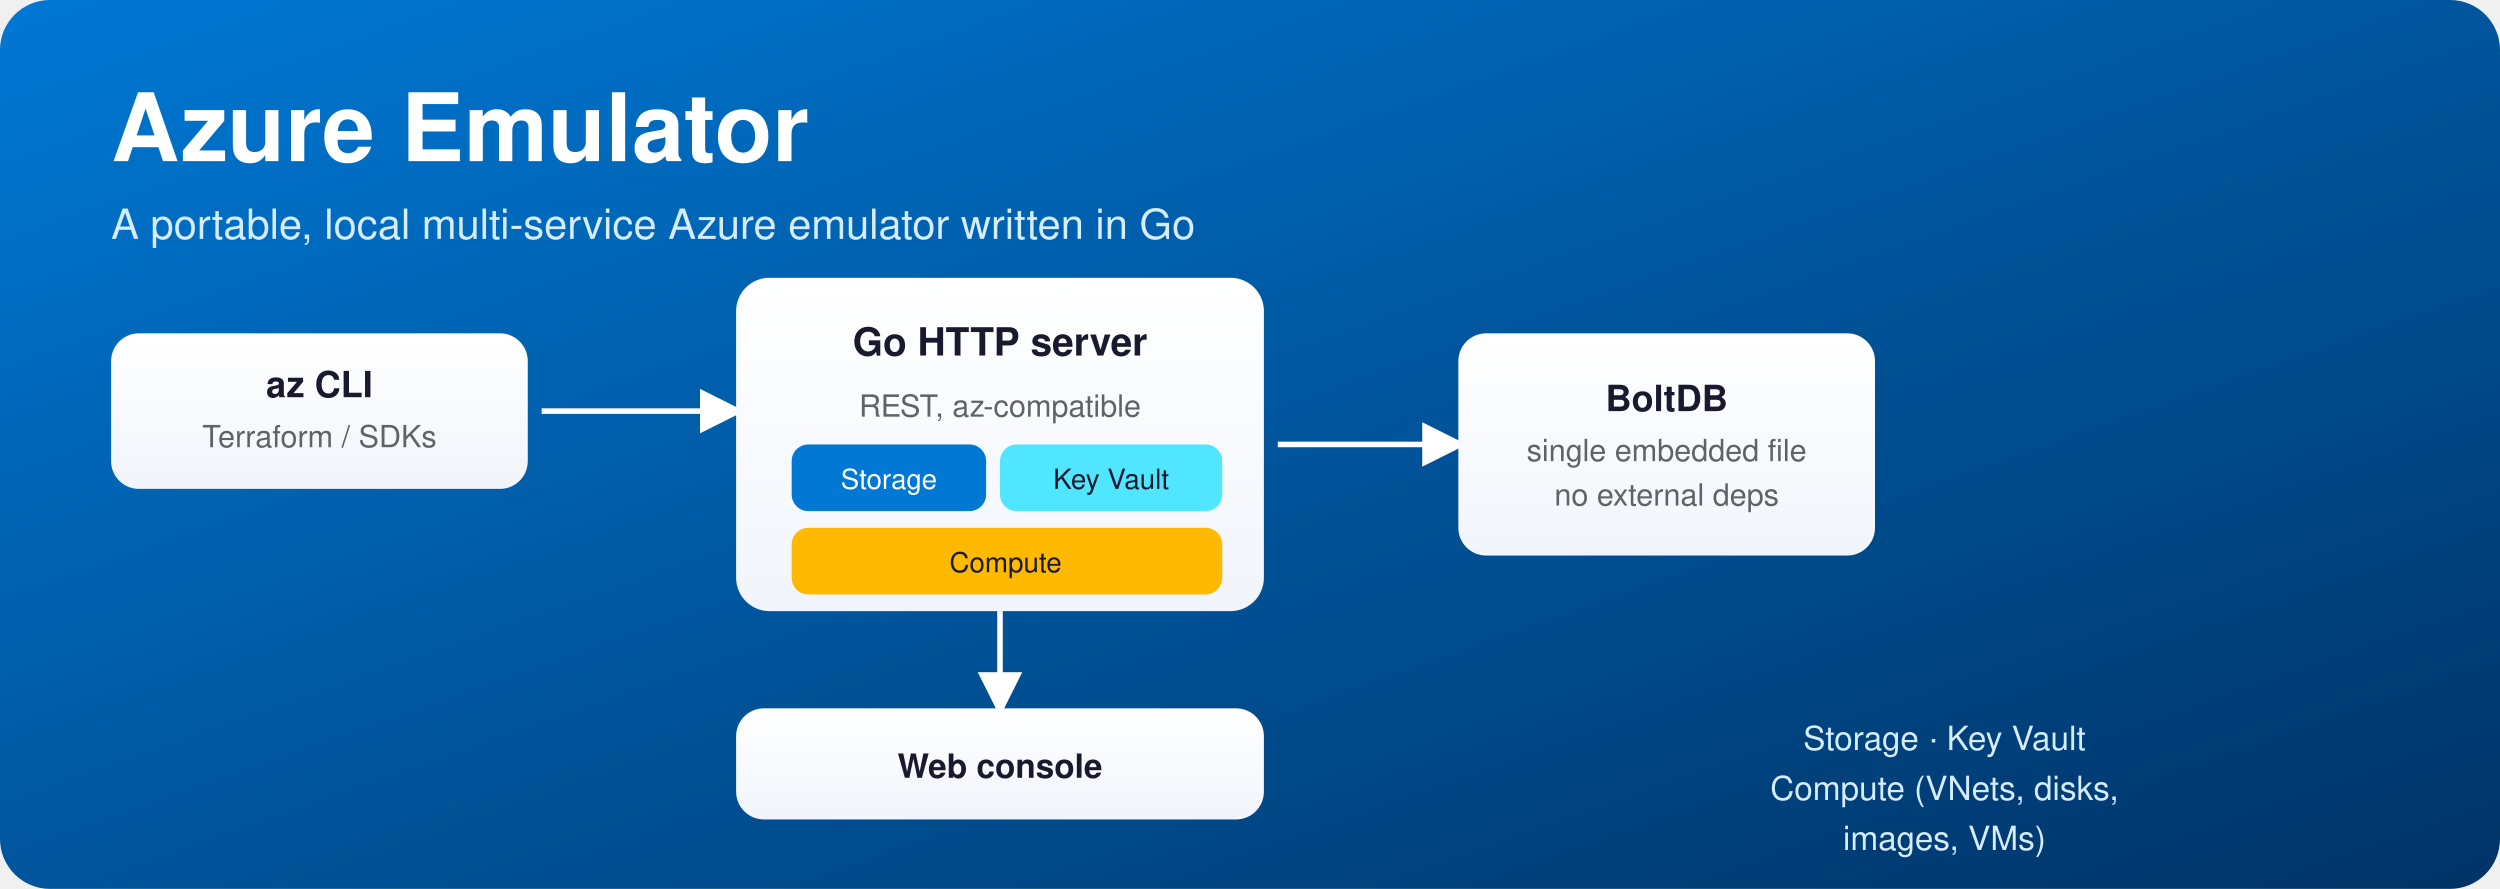
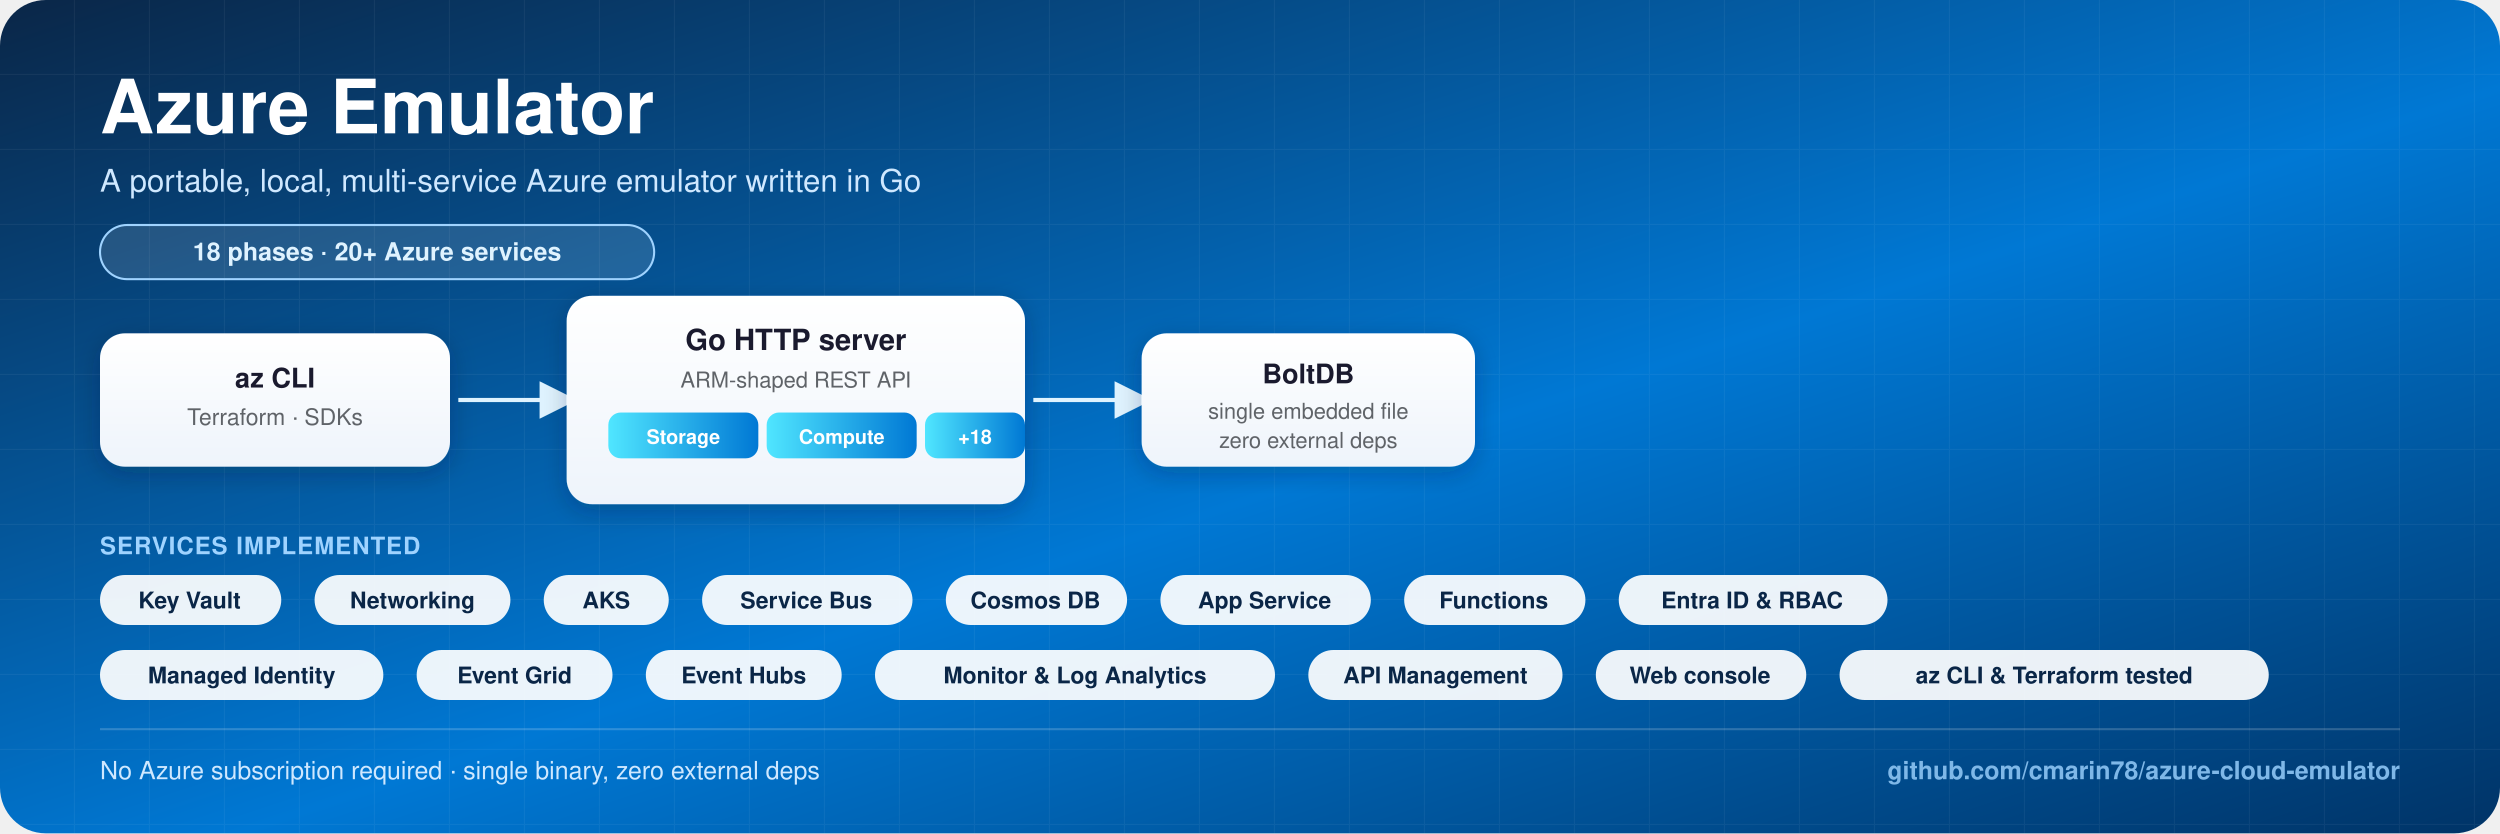
- <svg xmlns="http://www.w3.org/2000/svg" viewBox="0 0 900 320" font-family="Segoe UI, Helvetica, Arial, sans-serif">
+ <svg xmlns="http://www.w3.org/2000/svg" viewBox="0 0 1200 400" font-family="Segoe UI, Helvetica, Arial, sans-serif">
  <defs>
    <linearGradient id="bg" x1="0" y1="0" x2="1" y2="1">
-       <stop offset="0%" stop-color="#0078d4" />
+       <stop offset="0%" stop-color="#0a2647" />
+       <stop offset="55%" stop-color="#0078d4" />
      <stop offset="100%" stop-color="#003366" />
    </linearGradient>
    <linearGradient id="card" x1="0" y1="0" x2="0" y2="1">
      <stop offset="0%" stop-color="#ffffff" />
-       <stop offset="100%" stop-color="#f1f5fb" />
+       <stop offset="100%" stop-color="#eef4fb" />
    </linearGradient>
-     <marker id="arrow" markerWidth="8" markerHeight="8" refX="4" refY="4" orient="auto">
-       <path d="M0,0 L8,4 L0,8 Z" fill="#ffffff" />
+     <linearGradient id="accent" x1="0" y1="0" x2="1" y2="0">
+       <stop offset="0%" stop-color="#50e6ff" />
+       <stop offset="100%" stop-color="#0078d4" />
+     </linearGradient>
+     <pattern id="grid" width="36" height="36" patternUnits="userSpaceOnUse">
+       <path d="M0 36 L36 36 L36 0" fill="none" stroke="#ffffff" stroke-opacity="0.05" stroke-width="1" />
+     </pattern>
+     <marker id="arrow" markerWidth="9" markerHeight="9" refX="4.5" refY="4.5" orient="auto">
+       <path d="M0,0 L9,4.5 L0,9 Z" fill="#dff3ff" />
    </marker>
+     <filter id="soft" x="-20%" y="-20%" width="140%" height="140%">
+       <feDropShadow dx="0" dy="3" stdDeviation="6" flood-color="#001a33" flood-opacity="0.25" />
+     </filter>
  </defs>
-   <rect width="900" height="320" rx="18" fill="url(#bg)" />
-   <text x="40" y="58" fill="#ffffff" font-size="34" font-weight="700">Azure Emulator</text>
-   <text x="40" y="86" fill="#d6ecff" font-size="15">A portable, local multi-service Azure emulator written in Go</text>
-   <g>
-     <rect x="40" y="120" width="150" height="56" rx="10" fill="url(#card)" />
-     <text x="115" y="143" text-anchor="middle" font-size="13" font-weight="600" fill="#1a1a2e">az CLI</text>
-     <text x="115" y="161" text-anchor="middle" font-size="11" fill="#5f6368">Terraform / SDKs</text>
+   <rect width="1200" height="400" rx="22" fill="url(#bg)" />
+   <rect width="1200" height="400" rx="22" fill="url(#grid)" />
+   <text x="48" y="64" fill="#ffffff" font-size="36" font-weight="700">Azure Emulator</text>
+   <text x="48" y="92" fill="#cfe8ff" font-size="15">A portable, local, multi-service Azure emulator written in Go</text>
+   <rect x="48" y="108" width="266" height="26" rx="13" fill="#ffffff" fill-opacity="0.12" stroke="#9fd3ff" stroke-width="1" />
+   <text x="181" y="125" text-anchor="middle" fill="#dff3ff" font-size="12" font-weight="600">18 phases · 20+ Azure services</text>
+   <g filter="url(#soft)">
+     <rect x="48" y="160" width="168" height="64" rx="12" fill="url(#card)" />
  </g>
-   <path d="M195 148 L260 148" stroke="#ffffff" stroke-width="2" marker-end="url(#arrow)" />
-   <g>
-     <rect x="265" y="100" width="190" height="120" rx="12" fill="url(#card)" />
-     <text x="360" y="128" text-anchor="middle" font-size="14" font-weight="700" fill="#1a1a2e">Go HTTP server</text>
-     <text x="360" y="150" text-anchor="middle" font-size="11" fill="#5f6368">REST, az-compatible</text>
-     <rect x="285" y="160" width="70" height="24" rx="6" fill="#0078d4" />
-     <text x="320" y="176" text-anchor="middle" font-size="10" fill="#fff">Storage</text>
-     <rect x="360" y="160" width="80" height="24" rx="6" fill="#50e6ff" />
-     <text x="400" y="176" text-anchor="middle" font-size="10" fill="#1a1a2e">Key Vault</text>
-     <rect x="285" y="190" width="155" height="24" rx="6" fill="#ffb900" />
-     <text x="362" y="206" text-anchor="middle" font-size="10" fill="#1a1a2e">Compute</text>
+   <text x="132" y="186" text-anchor="middle" font-size="13" font-weight="700" fill="#1a1a2e">az CLI</text>
+   <text x="132" y="204" text-anchor="middle" font-size="11" fill="#5f6368">Terraform · SDKs</text>
+   <path d="M220 192 L268 192" stroke="#dff3ff" stroke-width="2" marker-end="url(#arrow)" />
+   <g filter="url(#soft)">
+     <rect x="272" y="142" width="220" height="100" rx="12" fill="url(#card)" />
  </g>
-   <path d="M460 160 L520 160" stroke="#ffffff" stroke-width="2" marker-end="url(#arrow)" />
-   <g>
-     <rect x="525" y="120" width="150" height="80" rx="10" fill="url(#card)" />
-     <text x="600" y="148" text-anchor="middle" font-size="13" font-weight="600" fill="#1a1a2e">BoltDB</text>
-     <text x="600" y="166" text-anchor="middle" font-size="11" fill="#5f6368">single embedded file</text>
-     <text x="600" y="182" text-anchor="middle" font-size="11" fill="#5f6368">no external deps</text>
+   <text x="382" y="168" text-anchor="middle" font-size="14" font-weight="700" fill="#1a1a2e">Go HTTP server</text>
+   <text x="382" y="186" text-anchor="middle" font-size="10.5" fill="#5f6368">ARM-shaped REST API</text>
+   <rect x="292" y="198" width="72" height="22" rx="6" fill="url(#accent)" />
+   <text x="328" y="213" text-anchor="middle" font-size="9.5" fill="#fff" font-weight="600">Storage</text>
+   <rect x="368" y="198" width="72" height="22" rx="6" fill="url(#accent)" />
+   <text x="404" y="213" text-anchor="middle" font-size="9.5" fill="#fff" font-weight="600">Compute</text>
+   <rect x="444" y="198" width="48" height="22" rx="6" fill="url(#accent)" />
+   <text x="468" y="213" text-anchor="middle" font-size="9.5" fill="#fff" font-weight="600">+18</text>
+   <path d="M496 192 L544 192" stroke="#dff3ff" stroke-width="2" marker-end="url(#arrow)" />
+   <g filter="url(#soft)">
+     <rect x="548" y="160" width="160" height="64" rx="12" fill="url(#card)" />
  </g>
-   <path d="M360 220 L360 250" stroke="#ffffff" stroke-width="2" marker-end="url(#arrow)" />
-   <g>
-     <rect x="265" y="255" width="190" height="40" rx="10" fill="url(#card)" />
-     <text x="360" y="280" text-anchor="middle" font-size="12" font-weight="600" fill="#1a1a2e">Web console</text>
+   <text x="628" y="184" text-anchor="middle" font-size="13" font-weight="700" fill="#1a1a2e">BoltDB</text>
+   <text x="628" y="201" text-anchor="middle" font-size="10.5" fill="#5f6368">single embedded file</text>
+   <text x="628" y="215" text-anchor="middle" font-size="10.5" fill="#5f6368">zero external deps</text>
+   <text x="48" y="266" fill="#9fd3ff" font-size="11.5" font-weight="600" letter-spacing="0.5">SERVICES IMPLEMENTED</text>
+   <g font-size="11" font-weight="600" fill="#0a2647">
+     <rect x="48" y="276" width="87" height="24" rx="12" fill="#ffffff" fill-opacity="0.92" />
+     <text x="91" y="292" text-anchor="middle">Key Vault</text>
+     <rect x="151" y="276" width="94" height="24" rx="12" fill="#ffffff" fill-opacity="0.92" />
+     <text x="198" y="292" text-anchor="middle">Networking</text>
+     <rect x="261" y="276" width="60" height="24" rx="12" fill="#ffffff" fill-opacity="0.92" />
+     <text x="291" y="292" text-anchor="middle">AKS</text>
+     <rect x="337" y="276" width="101" height="24" rx="12" fill="#ffffff" fill-opacity="0.92" />
+     <text x="387" y="292" text-anchor="middle">Service Bus</text>
+     <rect x="454" y="276" width="87" height="24" rx="12" fill="#ffffff" fill-opacity="0.92" />
+     <text x="497" y="292" text-anchor="middle">Cosmos DB</text>
+     <rect x="557" y="276" width="101" height="24" rx="12" fill="#ffffff" fill-opacity="0.92" />
+     <text x="607" y="292" text-anchor="middle">App Service</text>
+     <rect x="674" y="276" width="87" height="24" rx="12" fill="#ffffff" fill-opacity="0.92" />
+     <text x="717" y="292" text-anchor="middle">Functions</text>
+     <rect x="777" y="276" width="129" height="24" rx="12" fill="#ffffff" fill-opacity="0.92" />
+     <text x="841" y="292" text-anchor="middle">Entra ID &amp; RBAC</text>
  </g>
-   <text x="700" y="270" fill="#d6ecff" font-size="12" text-anchor="middle">Storage · Key Vault</text>
-   <text x="700" y="288" fill="#d6ecff" font-size="12" text-anchor="middle">Compute (VNets, disks,</text>
-   <text x="700" y="306" fill="#d6ecff" font-size="12" text-anchor="middle">images, VMs)</text>
+   <g font-size="11" font-weight="600" fill="#0a2647">
+     <rect x="48" y="312" width="136" height="24" rx="12" fill="#ffffff" fill-opacity="0.92" />
+     <text x="116" y="328" text-anchor="middle">Managed Identity</text>
+     <rect x="200" y="312" width="94" height="24" rx="12" fill="#ffffff" fill-opacity="0.92" />
+     <text x="247" y="328" text-anchor="middle">Event Grid</text>
+     <rect x="310" y="312" width="94" height="24" rx="12" fill="#ffffff" fill-opacity="0.92" />
+     <text x="357" y="328" text-anchor="middle">Event Hubs</text>
+     <rect x="420" y="312" width="192" height="24" rx="12" fill="#ffffff" fill-opacity="0.92" />
+     <text x="516" y="328" text-anchor="middle">Monitor &amp; Log Analytics</text>
+     <rect x="628" y="312" width="122" height="24" rx="12" fill="#ffffff" fill-opacity="0.92" />
+     <text x="689" y="328" text-anchor="middle">API Management</text>
+     <rect x="766" y="312" width="101" height="24" rx="12" fill="#ffffff" fill-opacity="0.92" />
+     <text x="816" y="328" text-anchor="middle">Web console</text>
+     <rect x="883" y="312" width="206" height="24" rx="12" fill="#ffffff" fill-opacity="0.92" />
+     <text x="986" y="328" text-anchor="middle">az CLI &amp; Terraform tested</text>
+   </g>
+   <line x1="48" y1="350" x2="1152" y2="350" stroke="#ffffff" stroke-opacity="0.18" stroke-width="1" />
+   <text x="48" y="374" fill="#cfe8ff" font-size="12">No Azure subscription required · single binary, zero external deps</text>
+   <text x="1152" y="374" text-anchor="end" fill="#7fb8e8" font-size="12" font-weight="600">github.com/cmarin78/azure-cloud-emulator</text>
</svg>
